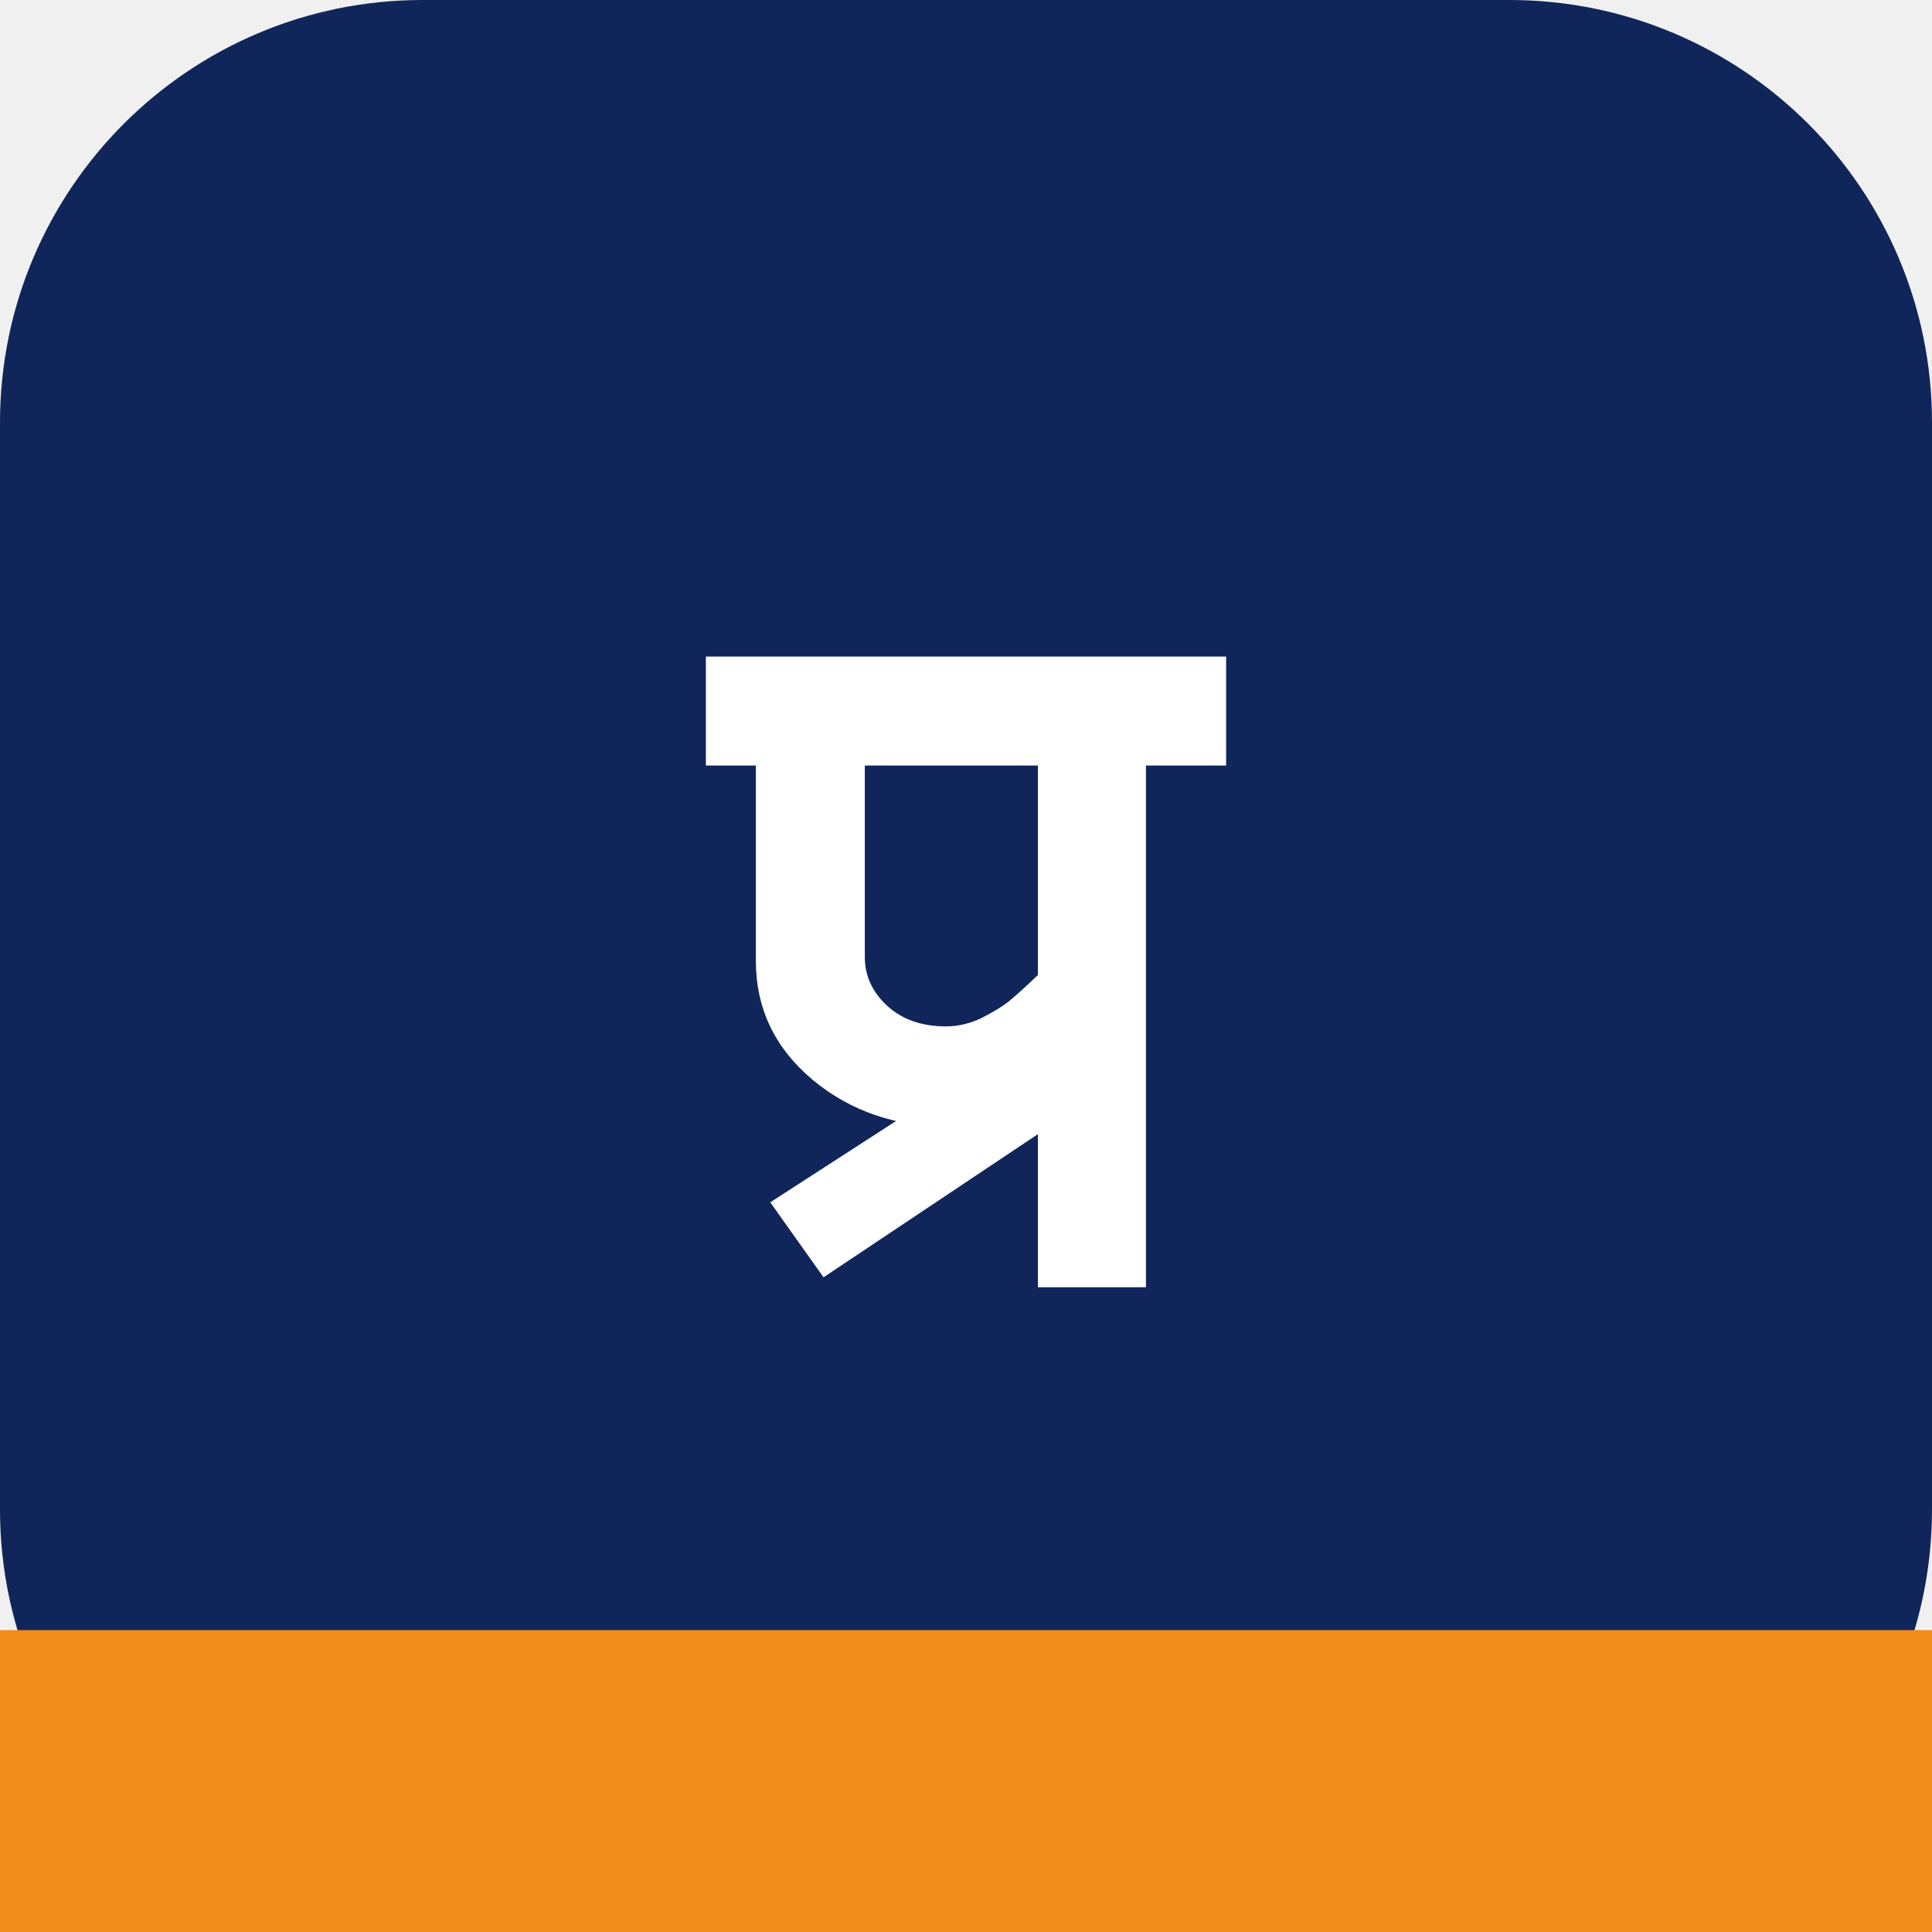
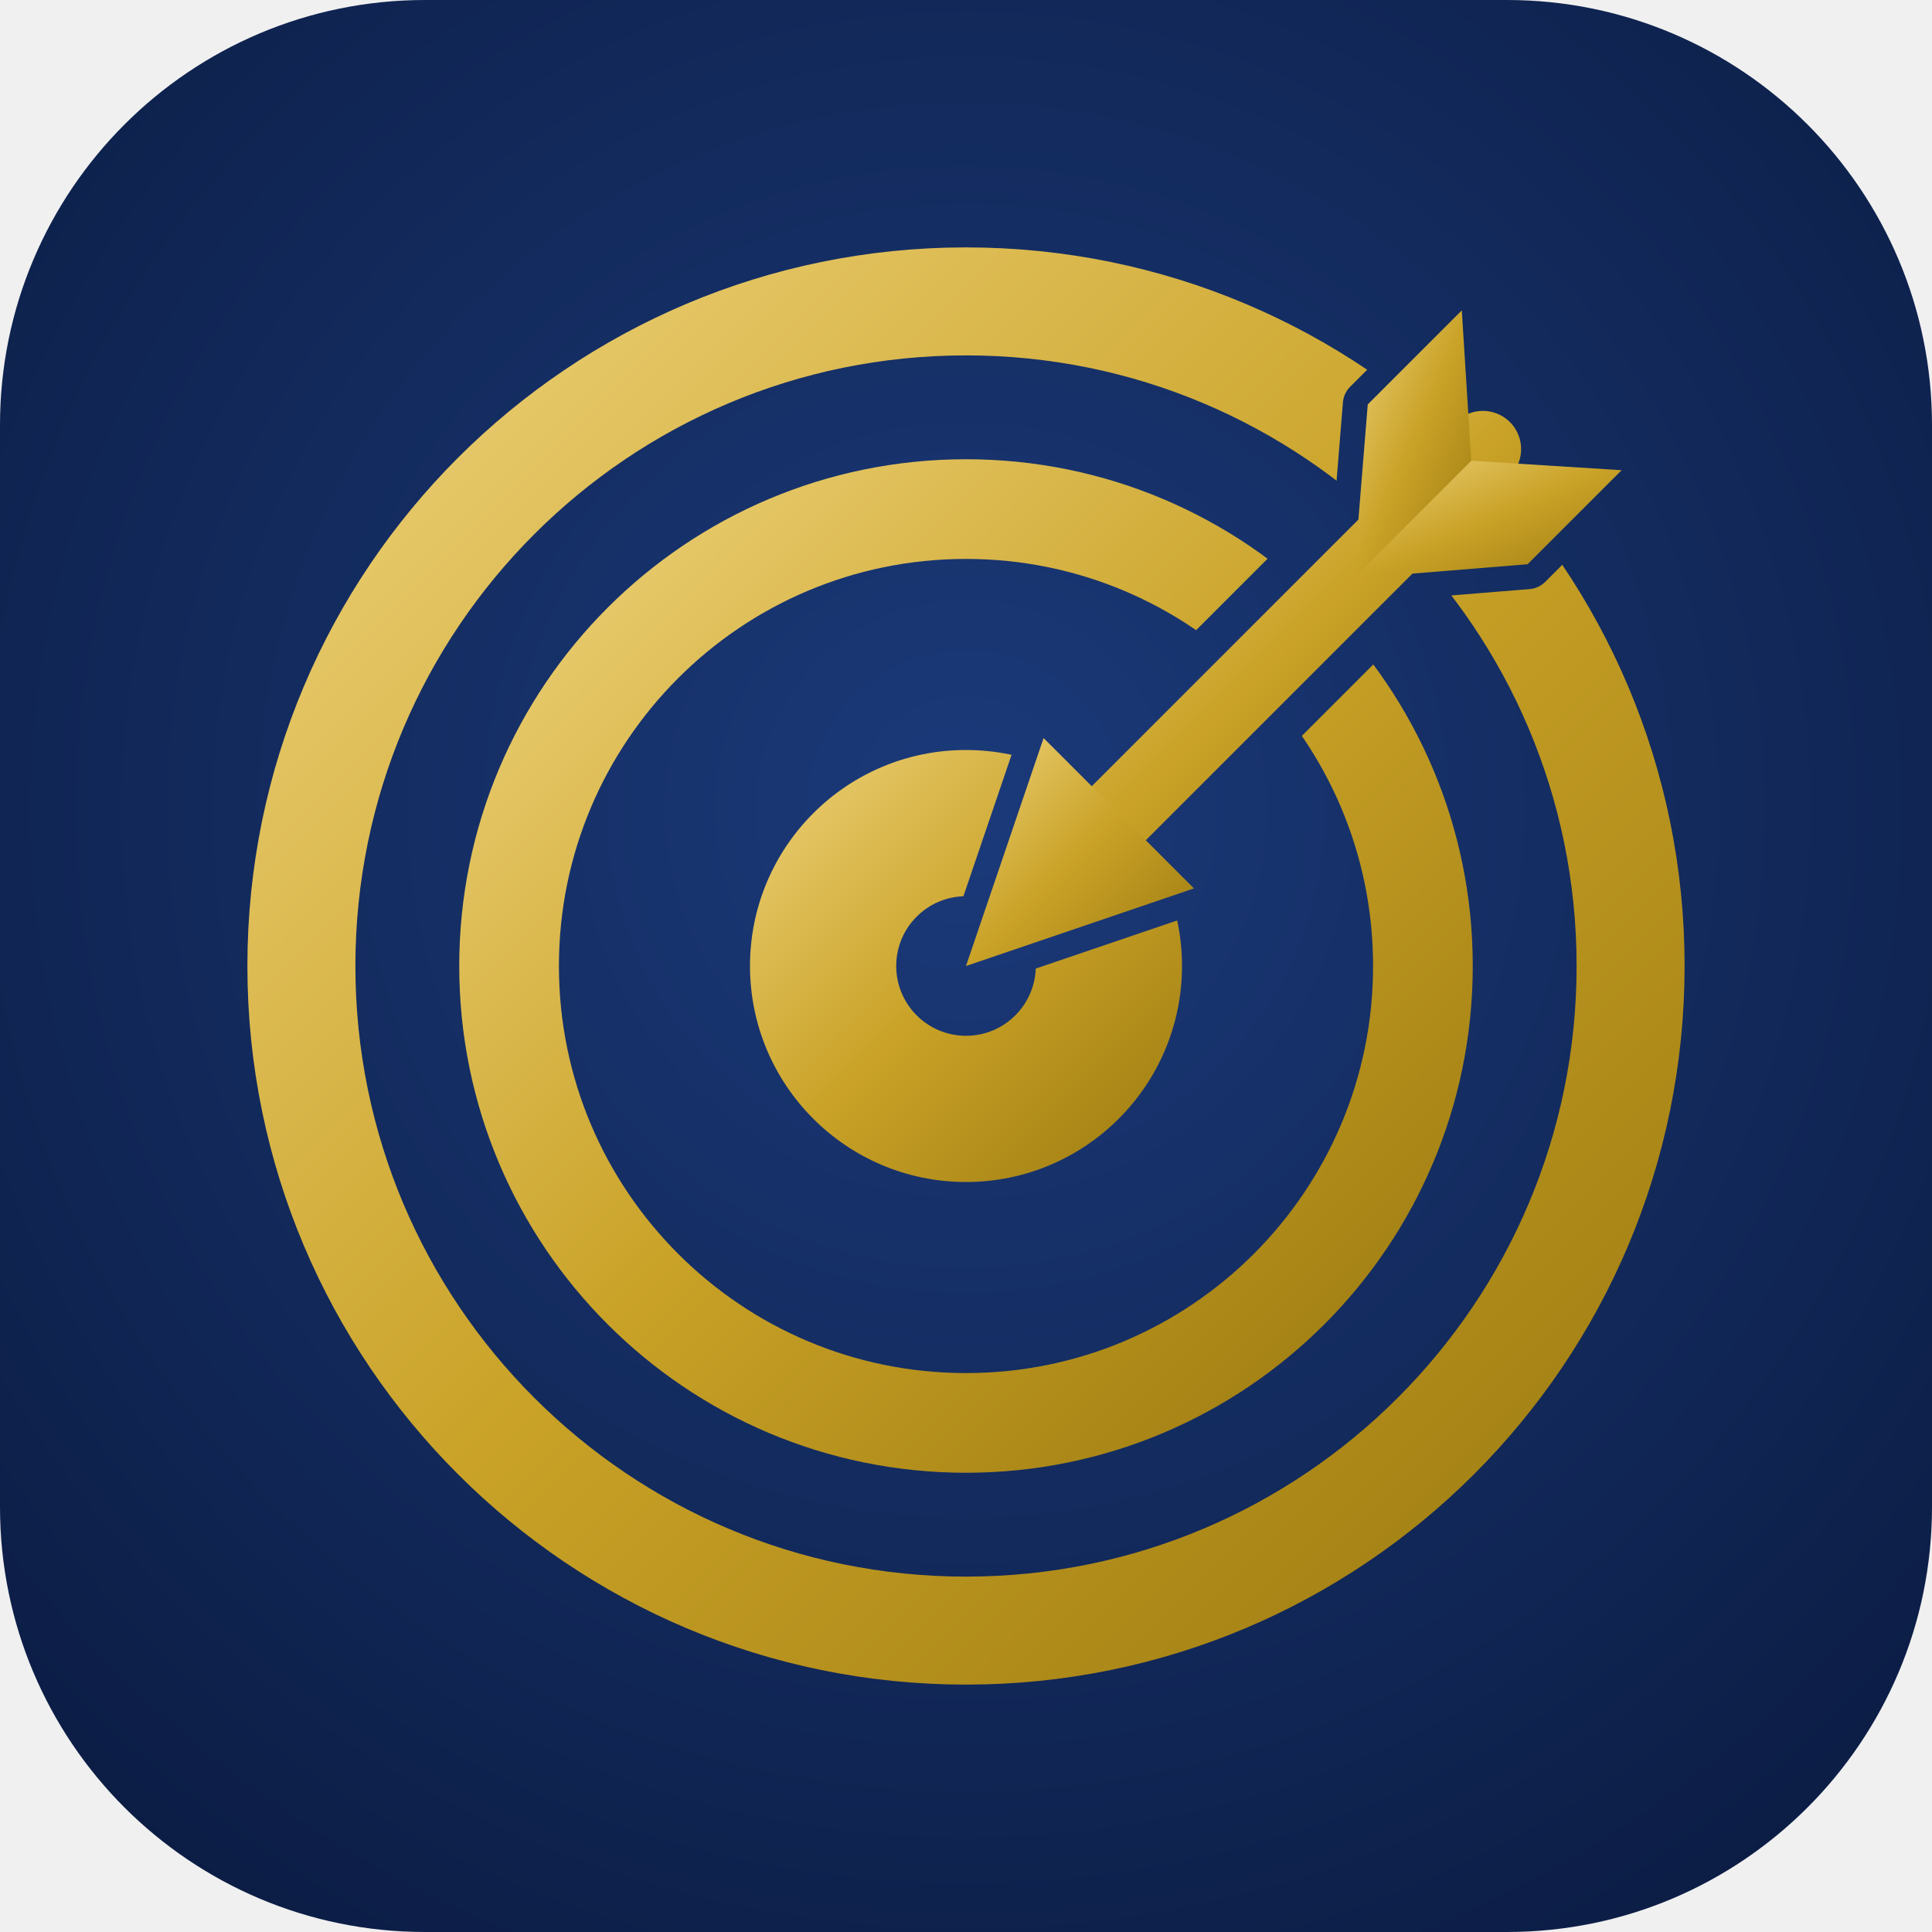
- <svg xmlns="http://www.w3.org/2000/svg" viewBox="0 0 64 64">
-   <rect width="64" height="64" rx="14" fill="#10265A" />
-   <rect y="54" width="64" height="10" fill="#F28C1B" />
-   <text x="32" y="42" font-family="sans-serif" font-size="32" font-weight="700" fill="#fff" text-anchor="middle">प्र</text>
+ <svg xmlns="http://www.w3.org/2000/svg" width="64" height="64" viewBox="0 0 100 100">
+   <defs>
+     <linearGradient id="lakshyaGold" x1="0" y1="0" x2="1" y2="1">
+       <stop offset="0" stop-color="#EED27A" />
+       <stop offset="0.5" stop-color="#C9A227" />
+       <stop offset="1" stop-color="#9C7A10" />
+     </linearGradient>
+     <radialGradient id="lakshyaNavy" cx="0.5" cy="0.42" r="0.75">
+       <stop offset="0" stop-color="#1B3A7A" />
+       <stop offset="1" stop-color="#0A1A3F" />
+     </radialGradient>
+   </defs>
+   <rect width="100" height="100" rx="22" fill="url(#lakshyaNavy)" />
+   <g transform="translate(7 7) scale(0.86)">
+     <mask id="lakshyaGap" maskUnits="userSpaceOnUse" x="0" y="0" width="100" height="100">
+       <rect width="100" height="100" fill="#fff" />
+       <circle cx="50" cy="50" r="4.2" fill="#000" />
+       <line x1="57.07" y1="42.93" x2="81.11" y2="18.89" stroke="#000" stroke-width="9" stroke-linecap="round" />
+       <polygon points="73.33,26.67 83.8,25.82 89.46,20.16 80.41,19.59" fill="#000" stroke="#000" stroke-width="3" stroke-linejoin="round" />
+       <polygon points="73.33,26.67 74.18,16.2 79.84,10.54 80.41,19.59" fill="#000" stroke="#000" stroke-width="3" stroke-linejoin="round" />
+       <polygon points="50,50 63.72,45.33 54.67,36.28" fill="#000" stroke="#000" stroke-width="3" stroke-linejoin="round" />
+     </mask>
+     <g mask="url(#lakshyaGap)">
+       <circle cx="50" cy="50" r="40" fill="none" stroke="url(#lakshyaGold)" stroke-width="6.5" />
+       <circle cx="50" cy="50" r="27.5" fill="none" stroke="url(#lakshyaGold)" stroke-width="6" />
+       <circle cx="50" cy="50" r="13" fill="url(#lakshyaGold)" />
+     </g>
+     <line x1="57.07" y1="42.93" x2="81.11" y2="18.89" stroke="url(#lakshyaGold)" stroke-width="4.6" stroke-linecap="round" />
+     <polygon points="73.33,26.67 83.8,25.82 89.46,20.16 80.41,19.59" fill="url(#lakshyaGold)" />
+     <polygon points="73.33,26.67 74.18,16.2 79.84,10.54 80.41,19.59" fill="url(#lakshyaGold)" />
+     <polygon points="50,50 63.72,45.33 54.67,36.28" fill="url(#lakshyaGold)" />
+   </g>
</svg>
